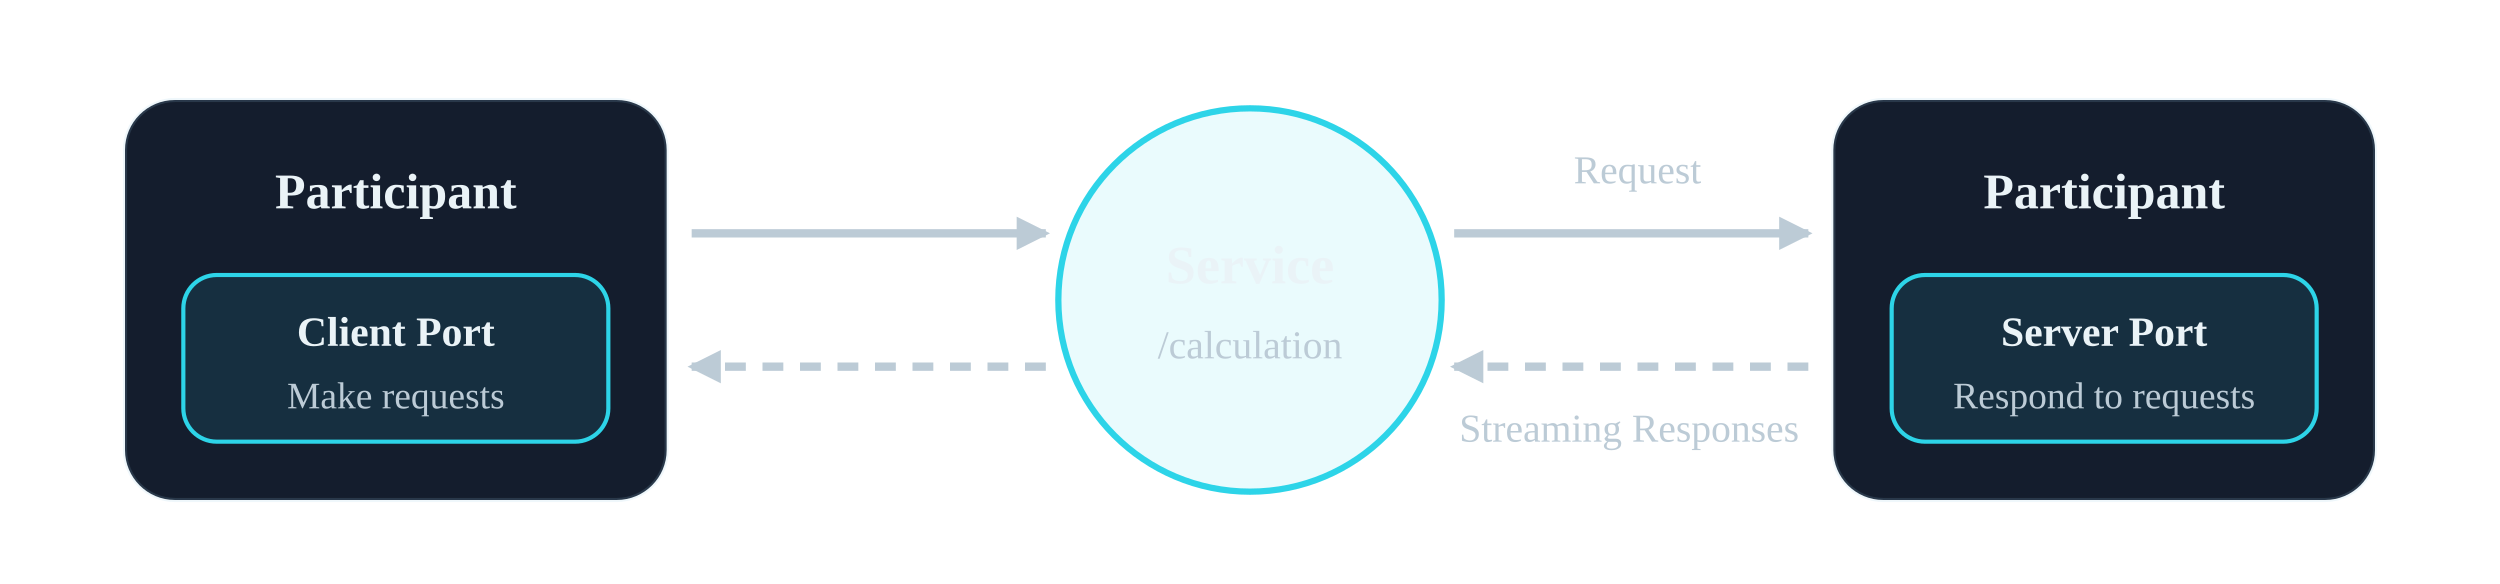
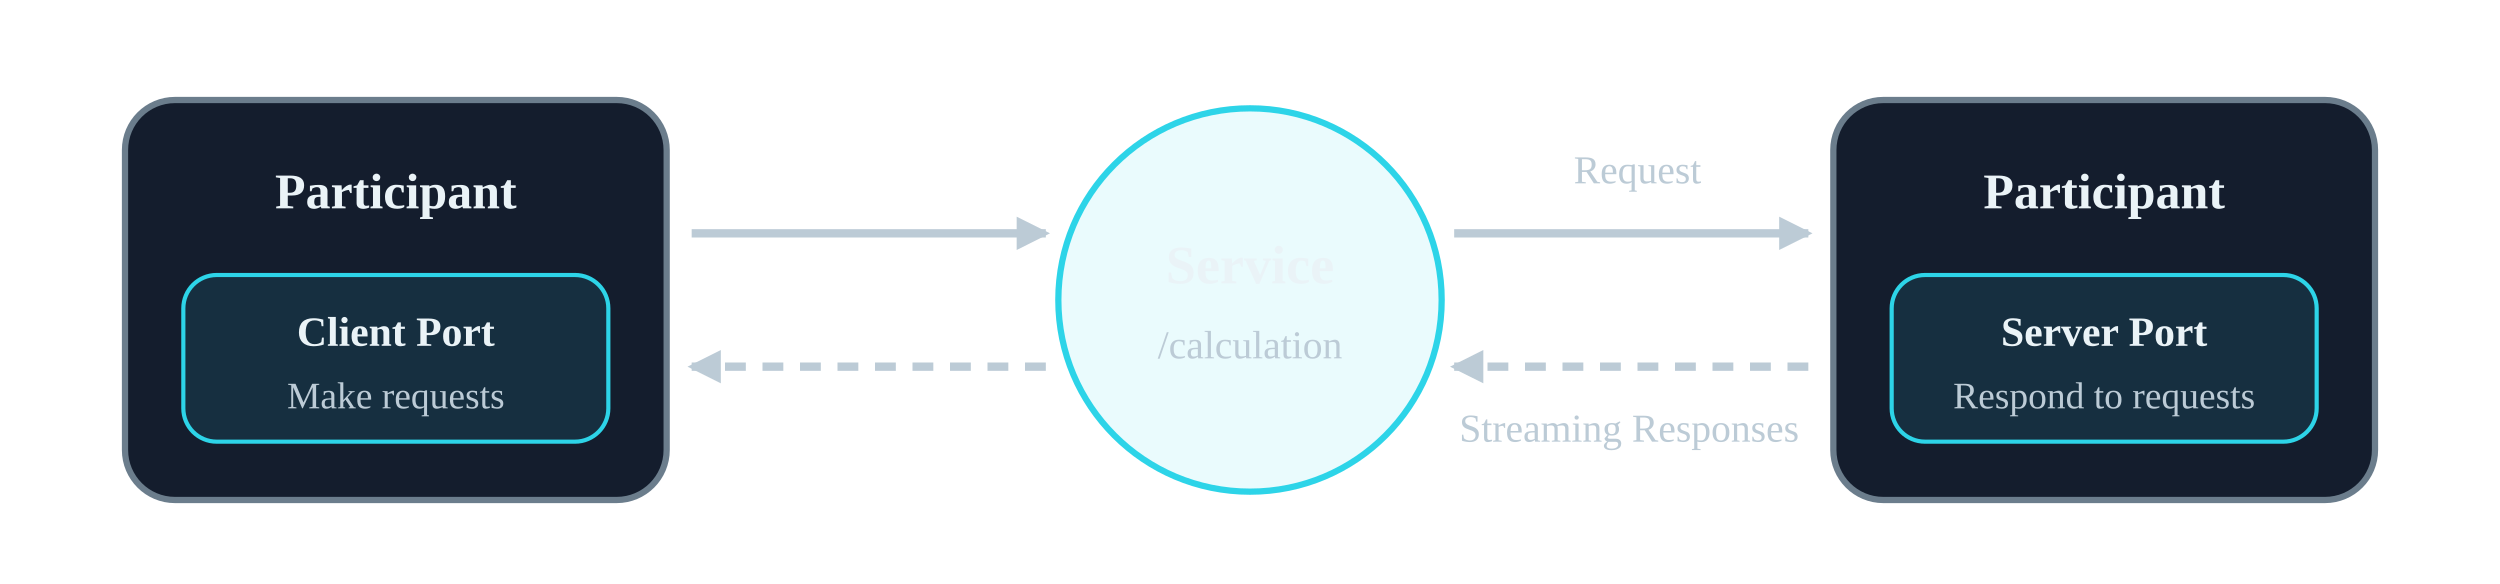
<svg xmlns="http://www.w3.org/2000/svg" viewBox="0 0 600 140" role="img" aria-label="Request-response communication model">
  <style>
-     .rr-box    { fill: var(--ix-surface, #141d2d); stroke: var(--ix-line, rgba(150,200,230,0.16)); stroke-width: 1; }
+     .rr-box    { fill: var(--ix-surface, #141d2d); stroke: var(--ix-muted-2, #6b7d8c); stroke-width: 1.5; }
    .rr-port   { fill: rgba(45,212,232,0.10); stroke: var(--ix-ice, #2dd4e8); stroke-width: 1; }
    .rr-svc    { fill: rgba(45,212,232,0.10); stroke: var(--ix-ice, #2dd4e8); stroke-width: 1.5; }
    .rr-title  { font-family: var(--font-stack, sans-serif); font-weight: 600; font-size: 12px; fill: var(--ix-text, #eaf3f7); }
    .rr-port-t { font-family: var(--font-stack, sans-serif); font-weight: 600; font-size: 10px; fill: var(--ix-text, #eaf3f7); }
    .rr-sub    { font-family: var(--font-stack, sans-serif); font-size: 9px; fill: var(--ix-muted, #bccbd6); }
    .rr-svc-t  { font-family: var(--font-stack, sans-serif); font-weight: 600; font-size: 13px; fill: var(--ix-text, #eaf3f7); }
    .rr-svc-s  { font-family: var(--font-stack, sans-serif); font-size: 9.5px; fill: var(--ix-muted, #bccbd6); }
    .rr-label  { font-family: var(--font-stack, sans-serif); font-size: 9.5px; fill: var(--ix-muted, #bccbd6); }
    .rr-flow   { stroke: var(--ix-muted, #bccbd6); stroke-width: 2; fill: none; }
    .rr-flow-d { stroke: var(--ix-muted, #bccbd6); stroke-width: 2; fill: none; stroke-dasharray: 5 4; }
  </style>
  <defs>
    <marker id="rr-arrow" markerWidth="10" markerHeight="10" refX="8" refY="5" orient="auto" markerUnits="userSpaceOnUse" overflow="visible">
      <path d="M1,1 L9,5 L1,9 Z" fill="var(--ix-muted, #bccbd6)" />
    </marker>
  </defs>
  <rect class="rr-box" x="30" y="24" width="130" height="96" rx="12" />
  <text class="rr-title" x="95" y="50" text-anchor="middle">Participant</text>
  <rect class="rr-port" x="44" y="66" width="102" height="40" rx="8" />
  <text class="rr-port-t" x="95" y="83" text-anchor="middle">Client Port</text>
  <text class="rr-sub" x="95" y="98" text-anchor="middle">Make requests</text>
  <circle class="rr-svc" cx="300" cy="72" r="46" />
  <text class="rr-svc-t" x="300" y="68" text-anchor="middle">Service</text>
  <text class="rr-svc-s" x="300" y="86" text-anchor="middle">/calculation</text>
  <rect class="rr-box" x="440" y="24" width="130" height="96" rx="12" />
  <text class="rr-title" x="505" y="50" text-anchor="middle">Participant</text>
  <rect class="rr-port" x="454" y="66" width="102" height="40" rx="8" />
  <text class="rr-port-t" x="505" y="83" text-anchor="middle">Server Port</text>
  <text class="rr-sub" x="505" y="98" text-anchor="middle">Respond to requests</text>
  <line class="rr-flow" x1="166" y1="56" x2="251" y2="56" marker-end="url(#rr-arrow)" />
  <line class="rr-flow" x1="349" y1="56" x2="434" y2="56" marker-end="url(#rr-arrow)" />
  <text class="rr-label" x="393" y="44" text-anchor="middle">Request</text>
  <line class="rr-flow-d" x1="434" y1="88" x2="349" y2="88" marker-end="url(#rr-arrow)" />
  <line class="rr-flow-d" x1="251" y1="88" x2="166" y2="88" marker-end="url(#rr-arrow)" />
  <text class="rr-label" x="391" y="106" text-anchor="middle">Streaming Responses</text>
</svg>
